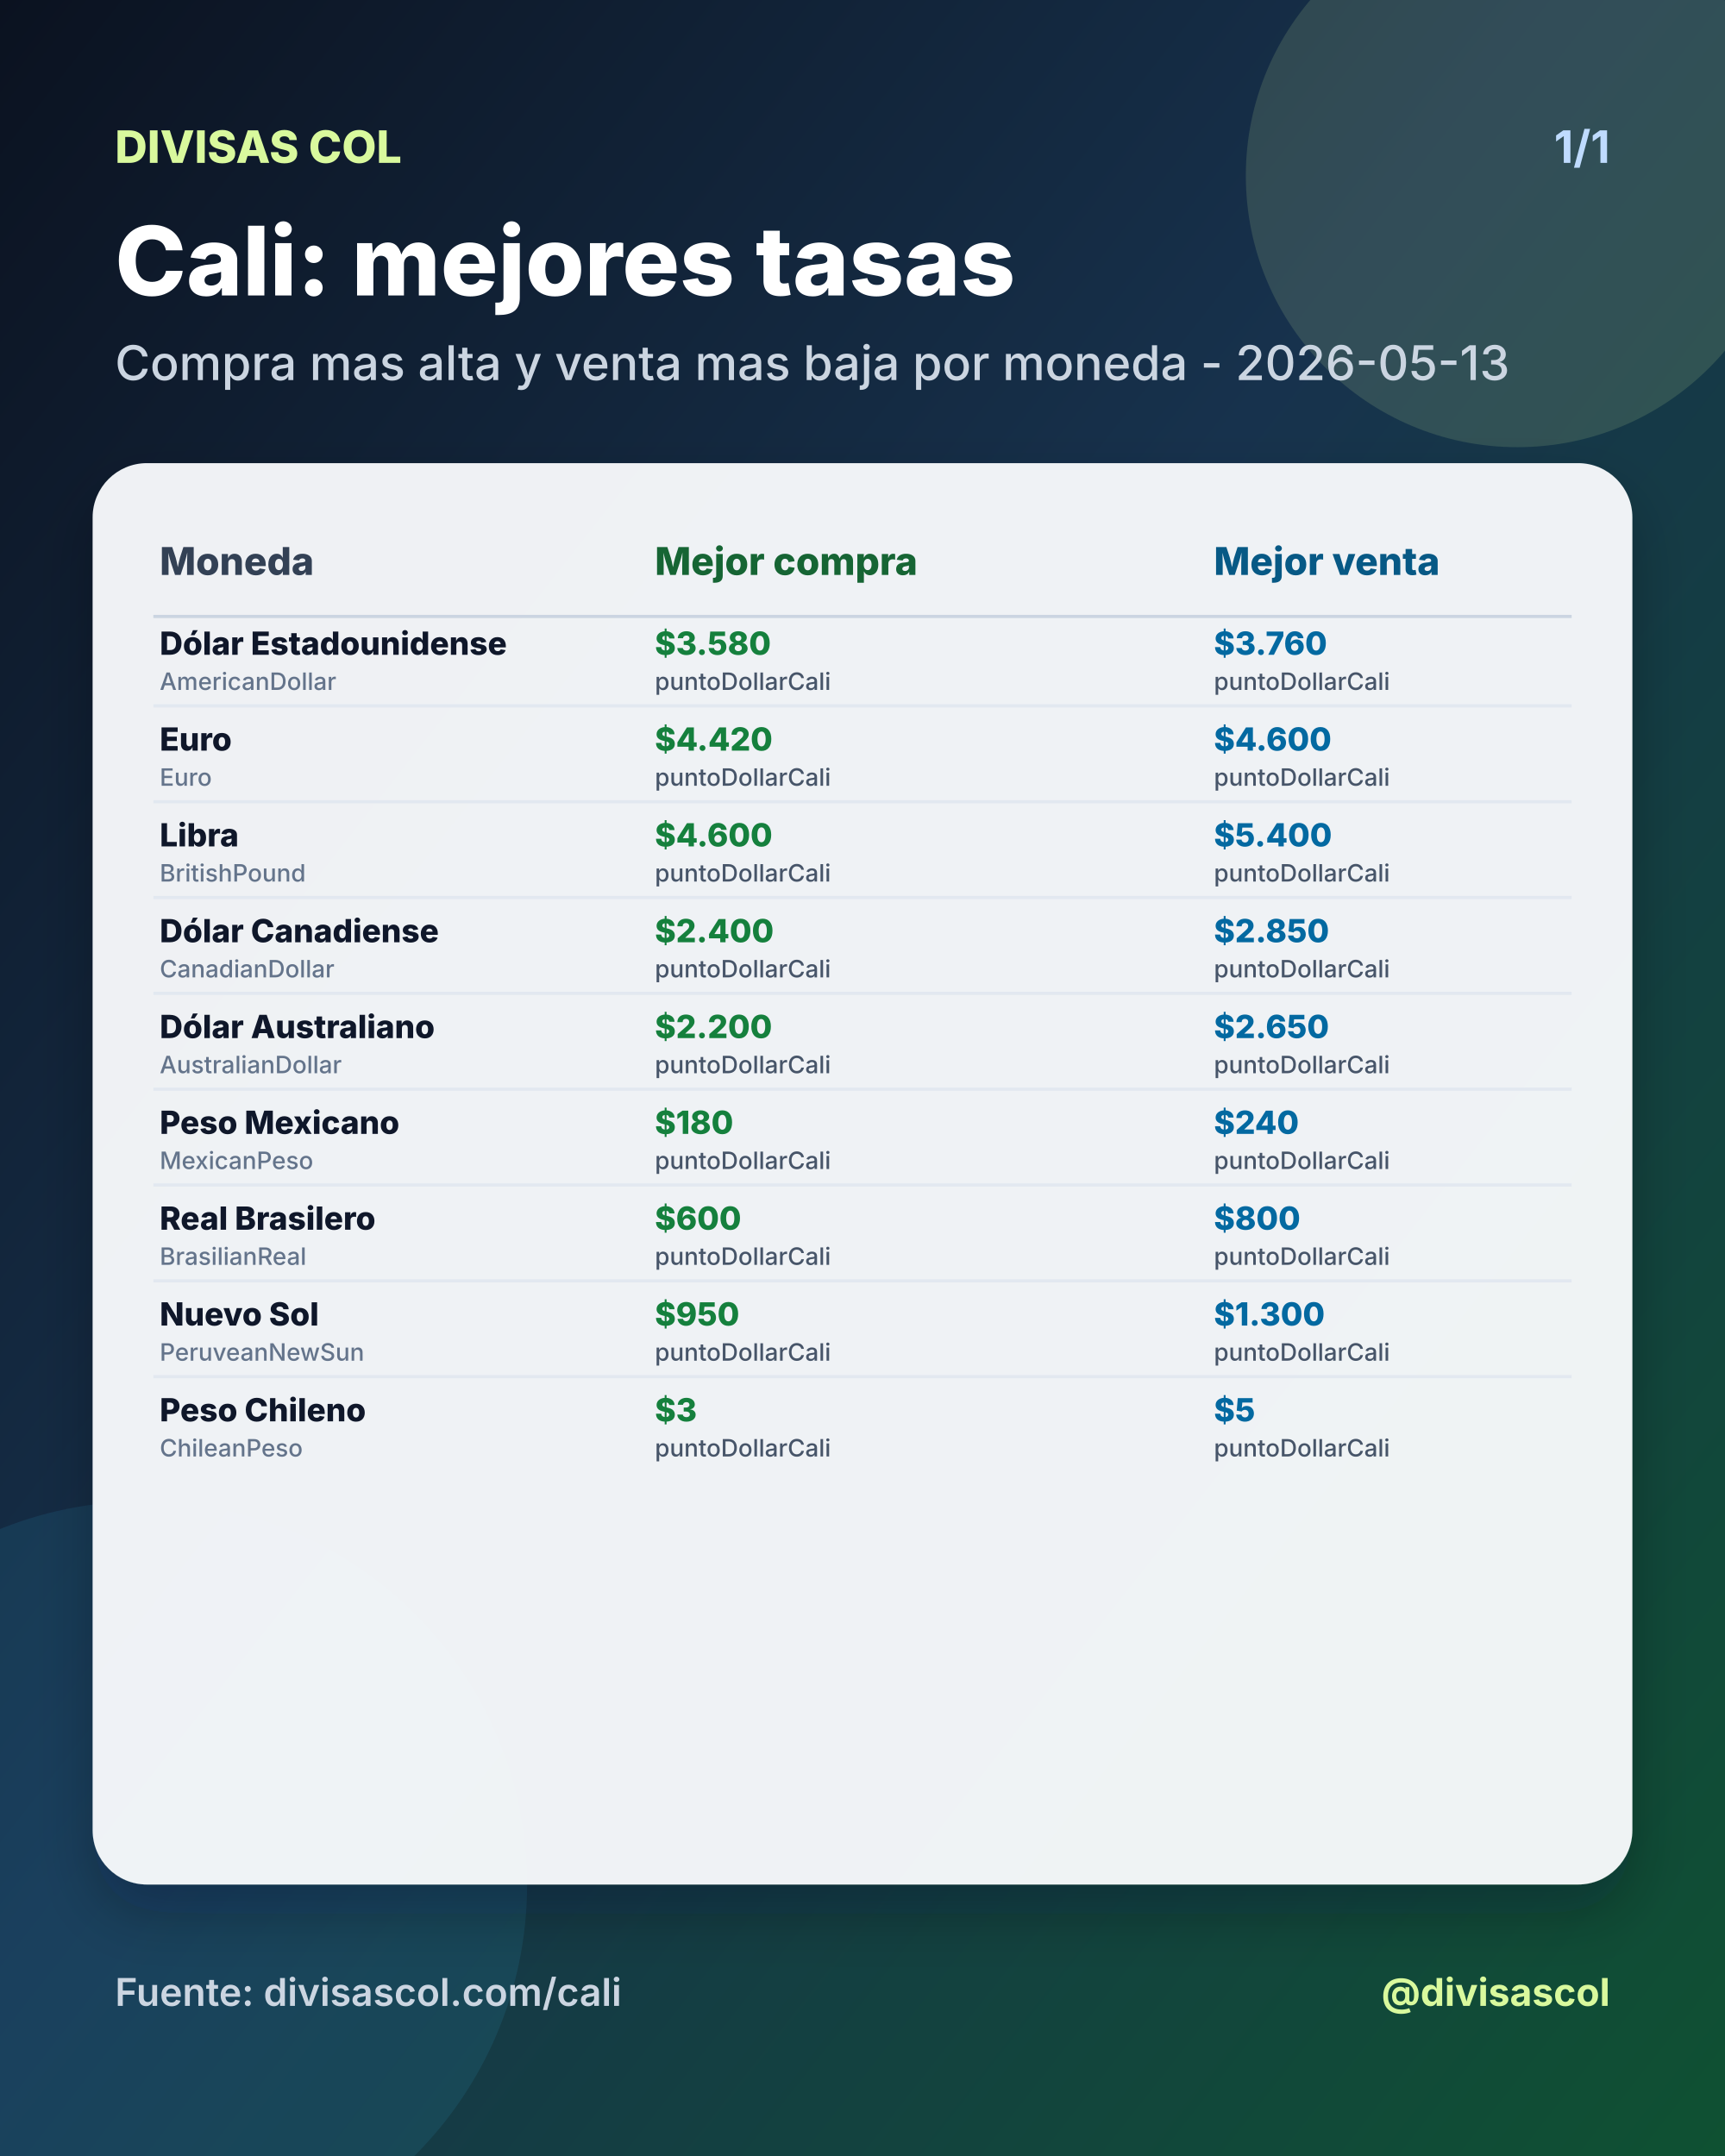
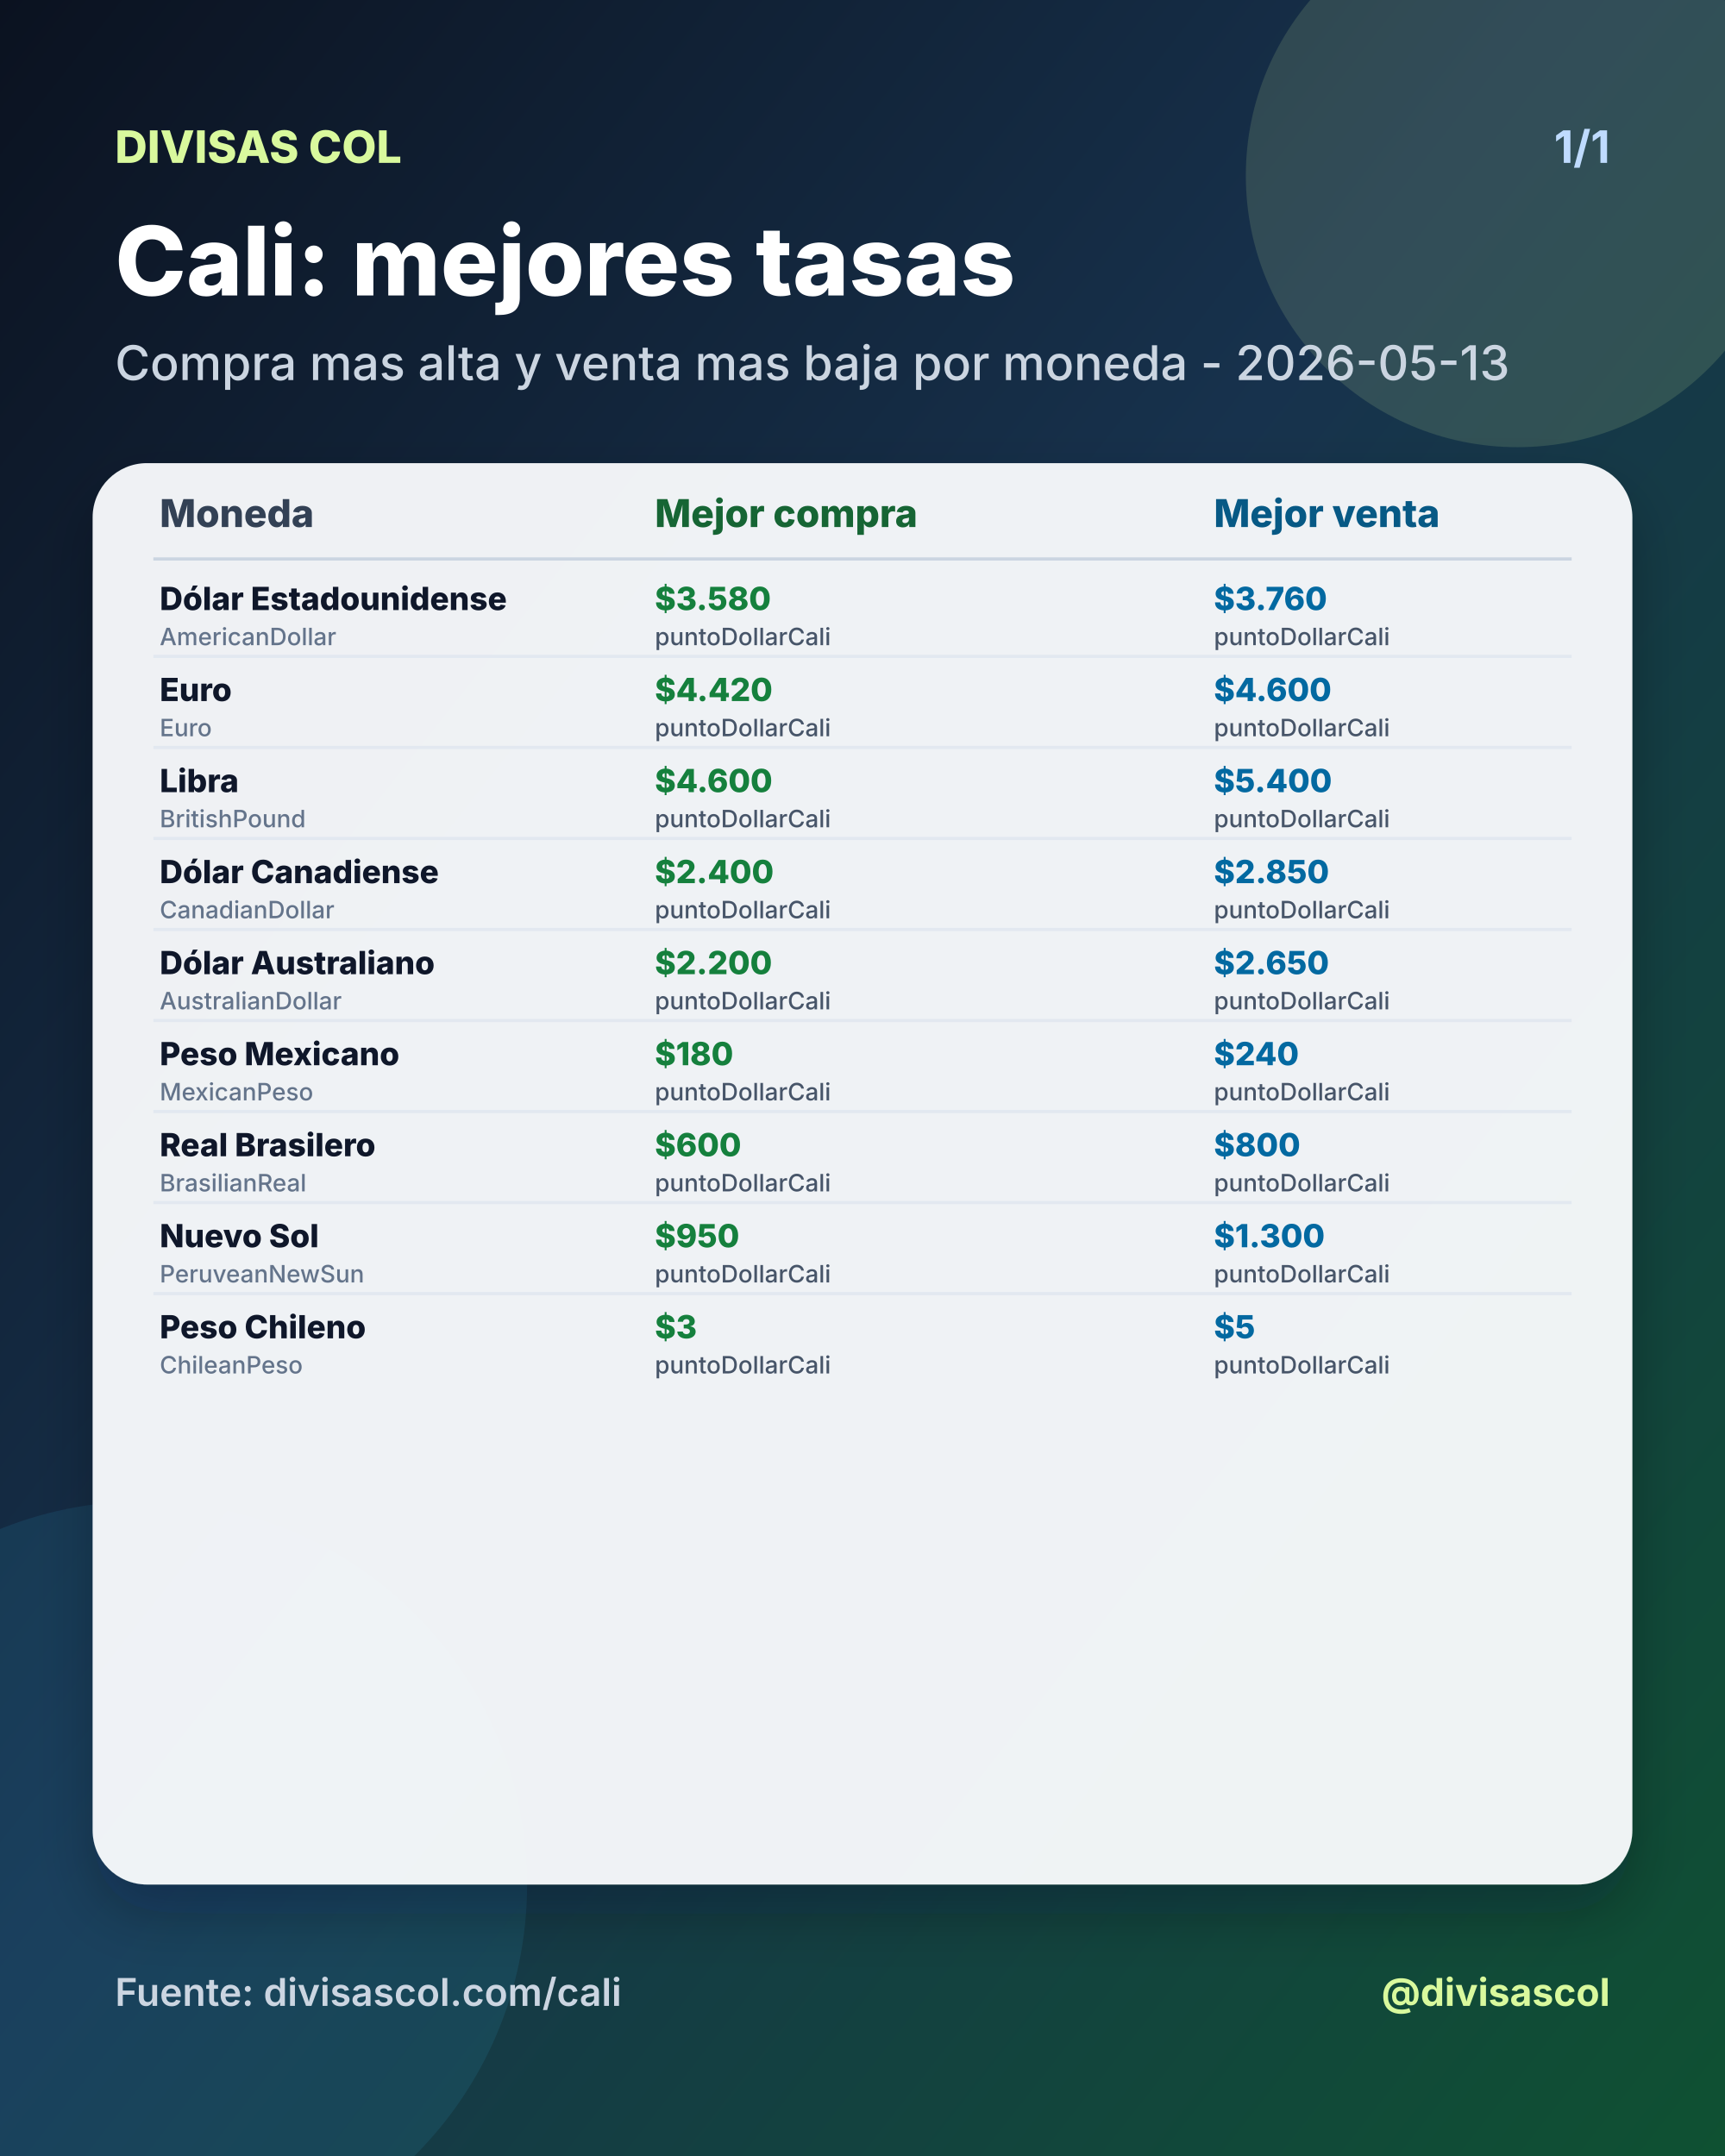
<svg xmlns="http://www.w3.org/2000/svg" width="1080" height="1350" viewBox="0 0 1080 1350">
  <defs>
    <linearGradient id="bg" x1="0" y1="0" x2="1" y2="1">
      <stop offset="0%" stop-color="#0b1220" />
      <stop offset="46%" stop-color="#17324d" />
      <stop offset="100%" stop-color="#0f5132" />
    </linearGradient>
    <filter id="shadow" x="-20%" y="-20%" width="140%" height="140%">
      <feDropShadow dx="0" dy="18" stdDeviation="18" flood-color="#020617" flood-opacity="0.28" />
    </filter>
  </defs>
  <rect width="1080" height="1350" fill="url(#bg)" />
  <circle cx="950" cy="110" r="170" fill="#d9f99d" opacity="0.14" />
  <circle cx="90" cy="1180" r="240" fill="#38bdf8" opacity="0.10" />
  <text x="72" y="102" fill="#d9f99d" font-size="28" font-family="Inter, Arial, sans-serif" font-weight="800" text-anchor="start">DIVISAS COL</text>
  <text x="1008" y="102" fill="#bfdbfe" font-size="28" font-family="Inter, Arial, sans-serif" font-weight="700" text-anchor="end">1/1</text>
  <text x="72" y="185" fill="#ffffff" font-size="60" font-family="Inter, Arial, sans-serif" font-weight="800" text-anchor="start">Cali: mejores tasas</text>
  <text x="72" y="238" fill="#cbd5e1" font-size="30" font-family="Inter, Arial, sans-serif" font-weight="500" text-anchor="start">Compra mas alta y venta mas baja por moneda - 2026-05-13</text>
  <rect x="58" y="290" width="964" height="890" rx="34" fill="#f8fafc" opacity="0.96" filter="url(#shadow)" />
-   <text x="100" y="360" fill="#334155" font-size="24" font-family="Inter, Arial, sans-serif" font-weight="800" text-anchor="start">Moneda</text>
-   <text x="410" y="360" fill="#166534" font-size="24" font-family="Inter, Arial, sans-serif" font-weight="800" text-anchor="start">Mejor compra</text>
-   <text x="760" y="360" fill="#075985" font-size="24" font-family="Inter, Arial, sans-serif" font-weight="800" text-anchor="start">Mejor venta</text>
-   <line x1="96" y1="386" x2="984" y2="386" stroke="#cbd5e1" stroke-width="2" />
-   <text x="100" y="410" fill="#0f172a" font-size="20" font-family="Inter, Arial, sans-serif" font-weight="800" text-anchor="start">Dólar Estadounidense</text>
-   <text x="100" y="432" fill="#64748b" font-size="15" font-family="Inter, Arial, sans-serif" font-weight="500" text-anchor="start">AmericanDollar</text>
-   <text x="410" y="410" fill="#15803d" font-size="20" font-family="Inter, Arial, sans-serif" font-weight="800" text-anchor="start">$3.580</text>
-   <text x="410" y="432" fill="#475569" font-size="15" font-family="Inter, Arial, sans-serif" font-weight="500" text-anchor="start">puntoDollarCali</text>
-   <text x="760" y="410" fill="#0369a1" font-size="20" font-family="Inter, Arial, sans-serif" font-weight="800" text-anchor="start">$3.760</text>
-   <text x="760" y="432" fill="#475569" font-size="15" font-family="Inter, Arial, sans-serif" font-weight="500" text-anchor="start">puntoDollarCali</text>
-   <line x1="96" y1="442" x2="984" y2="442" stroke="#e2e8f0" stroke-width="2" />
-   <text x="100" y="470" fill="#0f172a" font-size="20" font-family="Inter, Arial, sans-serif" font-weight="800" text-anchor="start">Euro</text>
-   <text x="100" y="492" fill="#64748b" font-size="15" font-family="Inter, Arial, sans-serif" font-weight="500" text-anchor="start">Euro</text>
-   <text x="410" y="470" fill="#15803d" font-size="20" font-family="Inter, Arial, sans-serif" font-weight="800" text-anchor="start">$4.420</text>
-   <text x="410" y="492" fill="#475569" font-size="15" font-family="Inter, Arial, sans-serif" font-weight="500" text-anchor="start">puntoDollarCali</text>
-   <text x="760" y="470" fill="#0369a1" font-size="20" font-family="Inter, Arial, sans-serif" font-weight="800" text-anchor="start">$4.600</text>
-   <text x="760" y="492" fill="#475569" font-size="15" font-family="Inter, Arial, sans-serif" font-weight="500" text-anchor="start">puntoDollarCali</text>
-   <line x1="96" y1="502" x2="984" y2="502" stroke="#e2e8f0" stroke-width="2" />
-   <text x="100" y="530" fill="#0f172a" font-size="20" font-family="Inter, Arial, sans-serif" font-weight="800" text-anchor="start">Libra</text>
-   <text x="100" y="552" fill="#64748b" font-size="15" font-family="Inter, Arial, sans-serif" font-weight="500" text-anchor="start">BritishPound</text>
-   <text x="410" y="530" fill="#15803d" font-size="20" font-family="Inter, Arial, sans-serif" font-weight="800" text-anchor="start">$4.600</text>
-   <text x="410" y="552" fill="#475569" font-size="15" font-family="Inter, Arial, sans-serif" font-weight="500" text-anchor="start">puntoDollarCali</text>
-   <text x="760" y="530" fill="#0369a1" font-size="20" font-family="Inter, Arial, sans-serif" font-weight="800" text-anchor="start">$5.400</text>
-   <text x="760" y="552" fill="#475569" font-size="15" font-family="Inter, Arial, sans-serif" font-weight="500" text-anchor="start">puntoDollarCali</text>
-   <line x1="96" y1="562" x2="984" y2="562" stroke="#e2e8f0" stroke-width="2" />
-   <text x="100" y="590" fill="#0f172a" font-size="20" font-family="Inter, Arial, sans-serif" font-weight="800" text-anchor="start">Dólar Canadiense</text>
-   <text x="100" y="612" fill="#64748b" font-size="15" font-family="Inter, Arial, sans-serif" font-weight="500" text-anchor="start">CanadianDollar</text>
-   <text x="410" y="590" fill="#15803d" font-size="20" font-family="Inter, Arial, sans-serif" font-weight="800" text-anchor="start">$2.400</text>
-   <text x="410" y="612" fill="#475569" font-size="15" font-family="Inter, Arial, sans-serif" font-weight="500" text-anchor="start">puntoDollarCali</text>
-   <text x="760" y="590" fill="#0369a1" font-size="20" font-family="Inter, Arial, sans-serif" font-weight="800" text-anchor="start">$2.850</text>
-   <text x="760" y="612" fill="#475569" font-size="15" font-family="Inter, Arial, sans-serif" font-weight="500" text-anchor="start">puntoDollarCali</text>
-   <line x1="96" y1="622" x2="984" y2="622" stroke="#e2e8f0" stroke-width="2" />
-   <text x="100" y="650" fill="#0f172a" font-size="20" font-family="Inter, Arial, sans-serif" font-weight="800" text-anchor="start">Dólar Australiano</text>
-   <text x="100" y="672" fill="#64748b" font-size="15" font-family="Inter, Arial, sans-serif" font-weight="500" text-anchor="start">AustralianDollar</text>
-   <text x="410" y="650" fill="#15803d" font-size="20" font-family="Inter, Arial, sans-serif" font-weight="800" text-anchor="start">$2.200</text>
-   <text x="410" y="672" fill="#475569" font-size="15" font-family="Inter, Arial, sans-serif" font-weight="500" text-anchor="start">puntoDollarCali</text>
-   <text x="760" y="650" fill="#0369a1" font-size="20" font-family="Inter, Arial, sans-serif" font-weight="800" text-anchor="start">$2.650</text>
-   <text x="760" y="672" fill="#475569" font-size="15" font-family="Inter, Arial, sans-serif" font-weight="500" text-anchor="start">puntoDollarCali</text>
-   <line x1="96" y1="682" x2="984" y2="682" stroke="#e2e8f0" stroke-width="2" />
-   <text x="100" y="710" fill="#0f172a" font-size="20" font-family="Inter, Arial, sans-serif" font-weight="800" text-anchor="start">Peso Mexicano</text>
-   <text x="100" y="732" fill="#64748b" font-size="15" font-family="Inter, Arial, sans-serif" font-weight="500" text-anchor="start">MexicanPeso</text>
-   <text x="410" y="710" fill="#15803d" font-size="20" font-family="Inter, Arial, sans-serif" font-weight="800" text-anchor="start">$180</text>
-   <text x="410" y="732" fill="#475569" font-size="15" font-family="Inter, Arial, sans-serif" font-weight="500" text-anchor="start">puntoDollarCali</text>
-   <text x="760" y="710" fill="#0369a1" font-size="20" font-family="Inter, Arial, sans-serif" font-weight="800" text-anchor="start">$240</text>
-   <text x="760" y="732" fill="#475569" font-size="15" font-family="Inter, Arial, sans-serif" font-weight="500" text-anchor="start">puntoDollarCali</text>
-   <line x1="96" y1="742" x2="984" y2="742" stroke="#e2e8f0" stroke-width="2" />
-   <text x="100" y="770" fill="#0f172a" font-size="20" font-family="Inter, Arial, sans-serif" font-weight="800" text-anchor="start">Real Brasilero</text>
-   <text x="100" y="792" fill="#64748b" font-size="15" font-family="Inter, Arial, sans-serif" font-weight="500" text-anchor="start">BrasilianReal</text>
-   <text x="410" y="770" fill="#15803d" font-size="20" font-family="Inter, Arial, sans-serif" font-weight="800" text-anchor="start">$600</text>
-   <text x="410" y="792" fill="#475569" font-size="15" font-family="Inter, Arial, sans-serif" font-weight="500" text-anchor="start">puntoDollarCali</text>
-   <text x="760" y="770" fill="#0369a1" font-size="20" font-family="Inter, Arial, sans-serif" font-weight="800" text-anchor="start">$800</text>
-   <text x="760" y="792" fill="#475569" font-size="15" font-family="Inter, Arial, sans-serif" font-weight="500" text-anchor="start">puntoDollarCali</text>
-   <line x1="96" y1="802" x2="984" y2="802" stroke="#e2e8f0" stroke-width="2" />
-   <text x="100" y="830" fill="#0f172a" font-size="20" font-family="Inter, Arial, sans-serif" font-weight="800" text-anchor="start">Nuevo Sol</text>
-   <text x="100" y="852" fill="#64748b" font-size="15" font-family="Inter, Arial, sans-serif" font-weight="500" text-anchor="start">PeruveanNewSun</text>
-   <text x="410" y="830" fill="#15803d" font-size="20" font-family="Inter, Arial, sans-serif" font-weight="800" text-anchor="start">$950</text>
-   <text x="410" y="852" fill="#475569" font-size="15" font-family="Inter, Arial, sans-serif" font-weight="500" text-anchor="start">puntoDollarCali</text>
-   <text x="760" y="830" fill="#0369a1" font-size="20" font-family="Inter, Arial, sans-serif" font-weight="800" text-anchor="start">$1.300</text>
-   <text x="760" y="852" fill="#475569" font-size="15" font-family="Inter, Arial, sans-serif" font-weight="500" text-anchor="start">puntoDollarCali</text>
-   <line x1="96" y1="862" x2="984" y2="862" stroke="#e2e8f0" stroke-width="2" />
-   <text x="100" y="890" fill="#0f172a" font-size="20" font-family="Inter, Arial, sans-serif" font-weight="800" text-anchor="start">Peso Chileno</text>
-   <text x="100" y="912" fill="#64748b" font-size="15" font-family="Inter, Arial, sans-serif" font-weight="500" text-anchor="start">ChileanPeso</text>
-   <text x="410" y="890" fill="#15803d" font-size="20" font-family="Inter, Arial, sans-serif" font-weight="800" text-anchor="start">$3</text>
-   <text x="410" y="912" fill="#475569" font-size="15" font-family="Inter, Arial, sans-serif" font-weight="500" text-anchor="start">puntoDollarCali</text>
-   <text x="760" y="890" fill="#0369a1" font-size="20" font-family="Inter, Arial, sans-serif" font-weight="800" text-anchor="start">$5</text>
-   <text x="760" y="912" fill="#475569" font-size="15" font-family="Inter, Arial, sans-serif" font-weight="500" text-anchor="start">puntoDollarCali</text>
+   <text x="100" y="330" fill="#334155" font-size="24" font-family="Inter, Arial, sans-serif" font-weight="800" text-anchor="start">Moneda</text>
+   <text x="410" y="330" fill="#166534" font-size="24" font-family="Inter, Arial, sans-serif" font-weight="800" text-anchor="start">Mejor compra</text>
+   <text x="760" y="330" fill="#075985" font-size="24" font-family="Inter, Arial, sans-serif" font-weight="800" text-anchor="start">Mejor venta</text>
+   <line x1="96" y1="350" x2="984" y2="350" stroke="#cbd5e1" stroke-width="2" />
+   <text x="100" y="382" fill="#0f172a" font-size="20" font-family="Inter, Arial, sans-serif" font-weight="800" text-anchor="start">Dólar Estadounidense</text>
+   <text x="100" y="404" fill="#64748b" font-size="15" font-family="Inter, Arial, sans-serif" font-weight="500" text-anchor="start">AmericanDollar</text>
+   <text x="410" y="382" fill="#15803d" font-size="20" font-family="Inter, Arial, sans-serif" font-weight="800" text-anchor="start">$3.580</text>
+   <text x="410" y="404" fill="#475569" font-size="15" font-family="Inter, Arial, sans-serif" font-weight="500" text-anchor="start">puntoDollarCali</text>
+   <text x="760" y="382" fill="#0369a1" font-size="20" font-family="Inter, Arial, sans-serif" font-weight="800" text-anchor="start">$3.760</text>
+   <text x="760" y="404" fill="#475569" font-size="15" font-family="Inter, Arial, sans-serif" font-weight="500" text-anchor="start">puntoDollarCali</text>
+   <line x1="96" y1="411" x2="984" y2="411" stroke="#e2e8f0" stroke-width="2" />
+   <text x="100" y="439" fill="#0f172a" font-size="20" font-family="Inter, Arial, sans-serif" font-weight="800" text-anchor="start">Euro</text>
+   <text x="100" y="461" fill="#64748b" font-size="15" font-family="Inter, Arial, sans-serif" font-weight="500" text-anchor="start">Euro</text>
+   <text x="410" y="439" fill="#15803d" font-size="20" font-family="Inter, Arial, sans-serif" font-weight="800" text-anchor="start">$4.420</text>
+   <text x="410" y="461" fill="#475569" font-size="15" font-family="Inter, Arial, sans-serif" font-weight="500" text-anchor="start">puntoDollarCali</text>
+   <text x="760" y="439" fill="#0369a1" font-size="20" font-family="Inter, Arial, sans-serif" font-weight="800" text-anchor="start">$4.600</text>
+   <text x="760" y="461" fill="#475569" font-size="15" font-family="Inter, Arial, sans-serif" font-weight="500" text-anchor="start">puntoDollarCali</text>
+   <line x1="96" y1="468" x2="984" y2="468" stroke="#e2e8f0" stroke-width="2" />
+   <text x="100" y="496" fill="#0f172a" font-size="20" font-family="Inter, Arial, sans-serif" font-weight="800" text-anchor="start">Libra</text>
+   <text x="100" y="518" fill="#64748b" font-size="15" font-family="Inter, Arial, sans-serif" font-weight="500" text-anchor="start">BritishPound</text>
+   <text x="410" y="496" fill="#15803d" font-size="20" font-family="Inter, Arial, sans-serif" font-weight="800" text-anchor="start">$4.600</text>
+   <text x="410" y="518" fill="#475569" font-size="15" font-family="Inter, Arial, sans-serif" font-weight="500" text-anchor="start">puntoDollarCali</text>
+   <text x="760" y="496" fill="#0369a1" font-size="20" font-family="Inter, Arial, sans-serif" font-weight="800" text-anchor="start">$5.400</text>
+   <text x="760" y="518" fill="#475569" font-size="15" font-family="Inter, Arial, sans-serif" font-weight="500" text-anchor="start">puntoDollarCali</text>
+   <line x1="96" y1="525" x2="984" y2="525" stroke="#e2e8f0" stroke-width="2" />
+   <text x="100" y="553" fill="#0f172a" font-size="20" font-family="Inter, Arial, sans-serif" font-weight="800" text-anchor="start">Dólar Canadiense</text>
+   <text x="100" y="575" fill="#64748b" font-size="15" font-family="Inter, Arial, sans-serif" font-weight="500" text-anchor="start">CanadianDollar</text>
+   <text x="410" y="553" fill="#15803d" font-size="20" font-family="Inter, Arial, sans-serif" font-weight="800" text-anchor="start">$2.400</text>
+   <text x="410" y="575" fill="#475569" font-size="15" font-family="Inter, Arial, sans-serif" font-weight="500" text-anchor="start">puntoDollarCali</text>
+   <text x="760" y="553" fill="#0369a1" font-size="20" font-family="Inter, Arial, sans-serif" font-weight="800" text-anchor="start">$2.850</text>
+   <text x="760" y="575" fill="#475569" font-size="15" font-family="Inter, Arial, sans-serif" font-weight="500" text-anchor="start">puntoDollarCali</text>
+   <line x1="96" y1="582" x2="984" y2="582" stroke="#e2e8f0" stroke-width="2" />
+   <text x="100" y="610" fill="#0f172a" font-size="20" font-family="Inter, Arial, sans-serif" font-weight="800" text-anchor="start">Dólar Australiano</text>
+   <text x="100" y="632" fill="#64748b" font-size="15" font-family="Inter, Arial, sans-serif" font-weight="500" text-anchor="start">AustralianDollar</text>
+   <text x="410" y="610" fill="#15803d" font-size="20" font-family="Inter, Arial, sans-serif" font-weight="800" text-anchor="start">$2.200</text>
+   <text x="410" y="632" fill="#475569" font-size="15" font-family="Inter, Arial, sans-serif" font-weight="500" text-anchor="start">puntoDollarCali</text>
+   <text x="760" y="610" fill="#0369a1" font-size="20" font-family="Inter, Arial, sans-serif" font-weight="800" text-anchor="start">$2.650</text>
+   <text x="760" y="632" fill="#475569" font-size="15" font-family="Inter, Arial, sans-serif" font-weight="500" text-anchor="start">puntoDollarCali</text>
+   <line x1="96" y1="639" x2="984" y2="639" stroke="#e2e8f0" stroke-width="2" />
+   <text x="100" y="667" fill="#0f172a" font-size="20" font-family="Inter, Arial, sans-serif" font-weight="800" text-anchor="start">Peso Mexicano</text>
+   <text x="100" y="689" fill="#64748b" font-size="15" font-family="Inter, Arial, sans-serif" font-weight="500" text-anchor="start">MexicanPeso</text>
+   <text x="410" y="667" fill="#15803d" font-size="20" font-family="Inter, Arial, sans-serif" font-weight="800" text-anchor="start">$180</text>
+   <text x="410" y="689" fill="#475569" font-size="15" font-family="Inter, Arial, sans-serif" font-weight="500" text-anchor="start">puntoDollarCali</text>
+   <text x="760" y="667" fill="#0369a1" font-size="20" font-family="Inter, Arial, sans-serif" font-weight="800" text-anchor="start">$240</text>
+   <text x="760" y="689" fill="#475569" font-size="15" font-family="Inter, Arial, sans-serif" font-weight="500" text-anchor="start">puntoDollarCali</text>
+   <line x1="96" y1="696" x2="984" y2="696" stroke="#e2e8f0" stroke-width="2" />
+   <text x="100" y="724" fill="#0f172a" font-size="20" font-family="Inter, Arial, sans-serif" font-weight="800" text-anchor="start">Real Brasilero</text>
+   <text x="100" y="746" fill="#64748b" font-size="15" font-family="Inter, Arial, sans-serif" font-weight="500" text-anchor="start">BrasilianReal</text>
+   <text x="410" y="724" fill="#15803d" font-size="20" font-family="Inter, Arial, sans-serif" font-weight="800" text-anchor="start">$600</text>
+   <text x="410" y="746" fill="#475569" font-size="15" font-family="Inter, Arial, sans-serif" font-weight="500" text-anchor="start">puntoDollarCali</text>
+   <text x="760" y="724" fill="#0369a1" font-size="20" font-family="Inter, Arial, sans-serif" font-weight="800" text-anchor="start">$800</text>
+   <text x="760" y="746" fill="#475569" font-size="15" font-family="Inter, Arial, sans-serif" font-weight="500" text-anchor="start">puntoDollarCali</text>
+   <line x1="96" y1="753" x2="984" y2="753" stroke="#e2e8f0" stroke-width="2" />
+   <text x="100" y="781" fill="#0f172a" font-size="20" font-family="Inter, Arial, sans-serif" font-weight="800" text-anchor="start">Nuevo Sol</text>
+   <text x="100" y="803" fill="#64748b" font-size="15" font-family="Inter, Arial, sans-serif" font-weight="500" text-anchor="start">PeruveanNewSun</text>
+   <text x="410" y="781" fill="#15803d" font-size="20" font-family="Inter, Arial, sans-serif" font-weight="800" text-anchor="start">$950</text>
+   <text x="410" y="803" fill="#475569" font-size="15" font-family="Inter, Arial, sans-serif" font-weight="500" text-anchor="start">puntoDollarCali</text>
+   <text x="760" y="781" fill="#0369a1" font-size="20" font-family="Inter, Arial, sans-serif" font-weight="800" text-anchor="start">$1.300</text>
+   <text x="760" y="803" fill="#475569" font-size="15" font-family="Inter, Arial, sans-serif" font-weight="500" text-anchor="start">puntoDollarCali</text>
+   <line x1="96" y1="810" x2="984" y2="810" stroke="#e2e8f0" stroke-width="2" />
+   <text x="100" y="838" fill="#0f172a" font-size="20" font-family="Inter, Arial, sans-serif" font-weight="800" text-anchor="start">Peso Chileno</text>
+   <text x="100" y="860" fill="#64748b" font-size="15" font-family="Inter, Arial, sans-serif" font-weight="500" text-anchor="start">ChileanPeso</text>
+   <text x="410" y="838" fill="#15803d" font-size="20" font-family="Inter, Arial, sans-serif" font-weight="800" text-anchor="start">$3</text>
+   <text x="410" y="860" fill="#475569" font-size="15" font-family="Inter, Arial, sans-serif" font-weight="500" text-anchor="start">puntoDollarCali</text>
+   <text x="760" y="838" fill="#0369a1" font-size="20" font-family="Inter, Arial, sans-serif" font-weight="800" text-anchor="start">$5</text>
+   <text x="760" y="860" fill="#475569" font-size="15" font-family="Inter, Arial, sans-serif" font-weight="500" text-anchor="start">puntoDollarCali</text>
  <text x="72" y="1256" fill="#cbd5e1" font-size="24" font-family="Inter, Arial, sans-serif" font-weight="600" text-anchor="start">Fuente: divisascol.com/cali</text>
  <text x="1008" y="1256" fill="#d9f99d" font-size="24" font-family="Inter, Arial, sans-serif" font-weight="700" text-anchor="end">@divisascol</text>
</svg>
